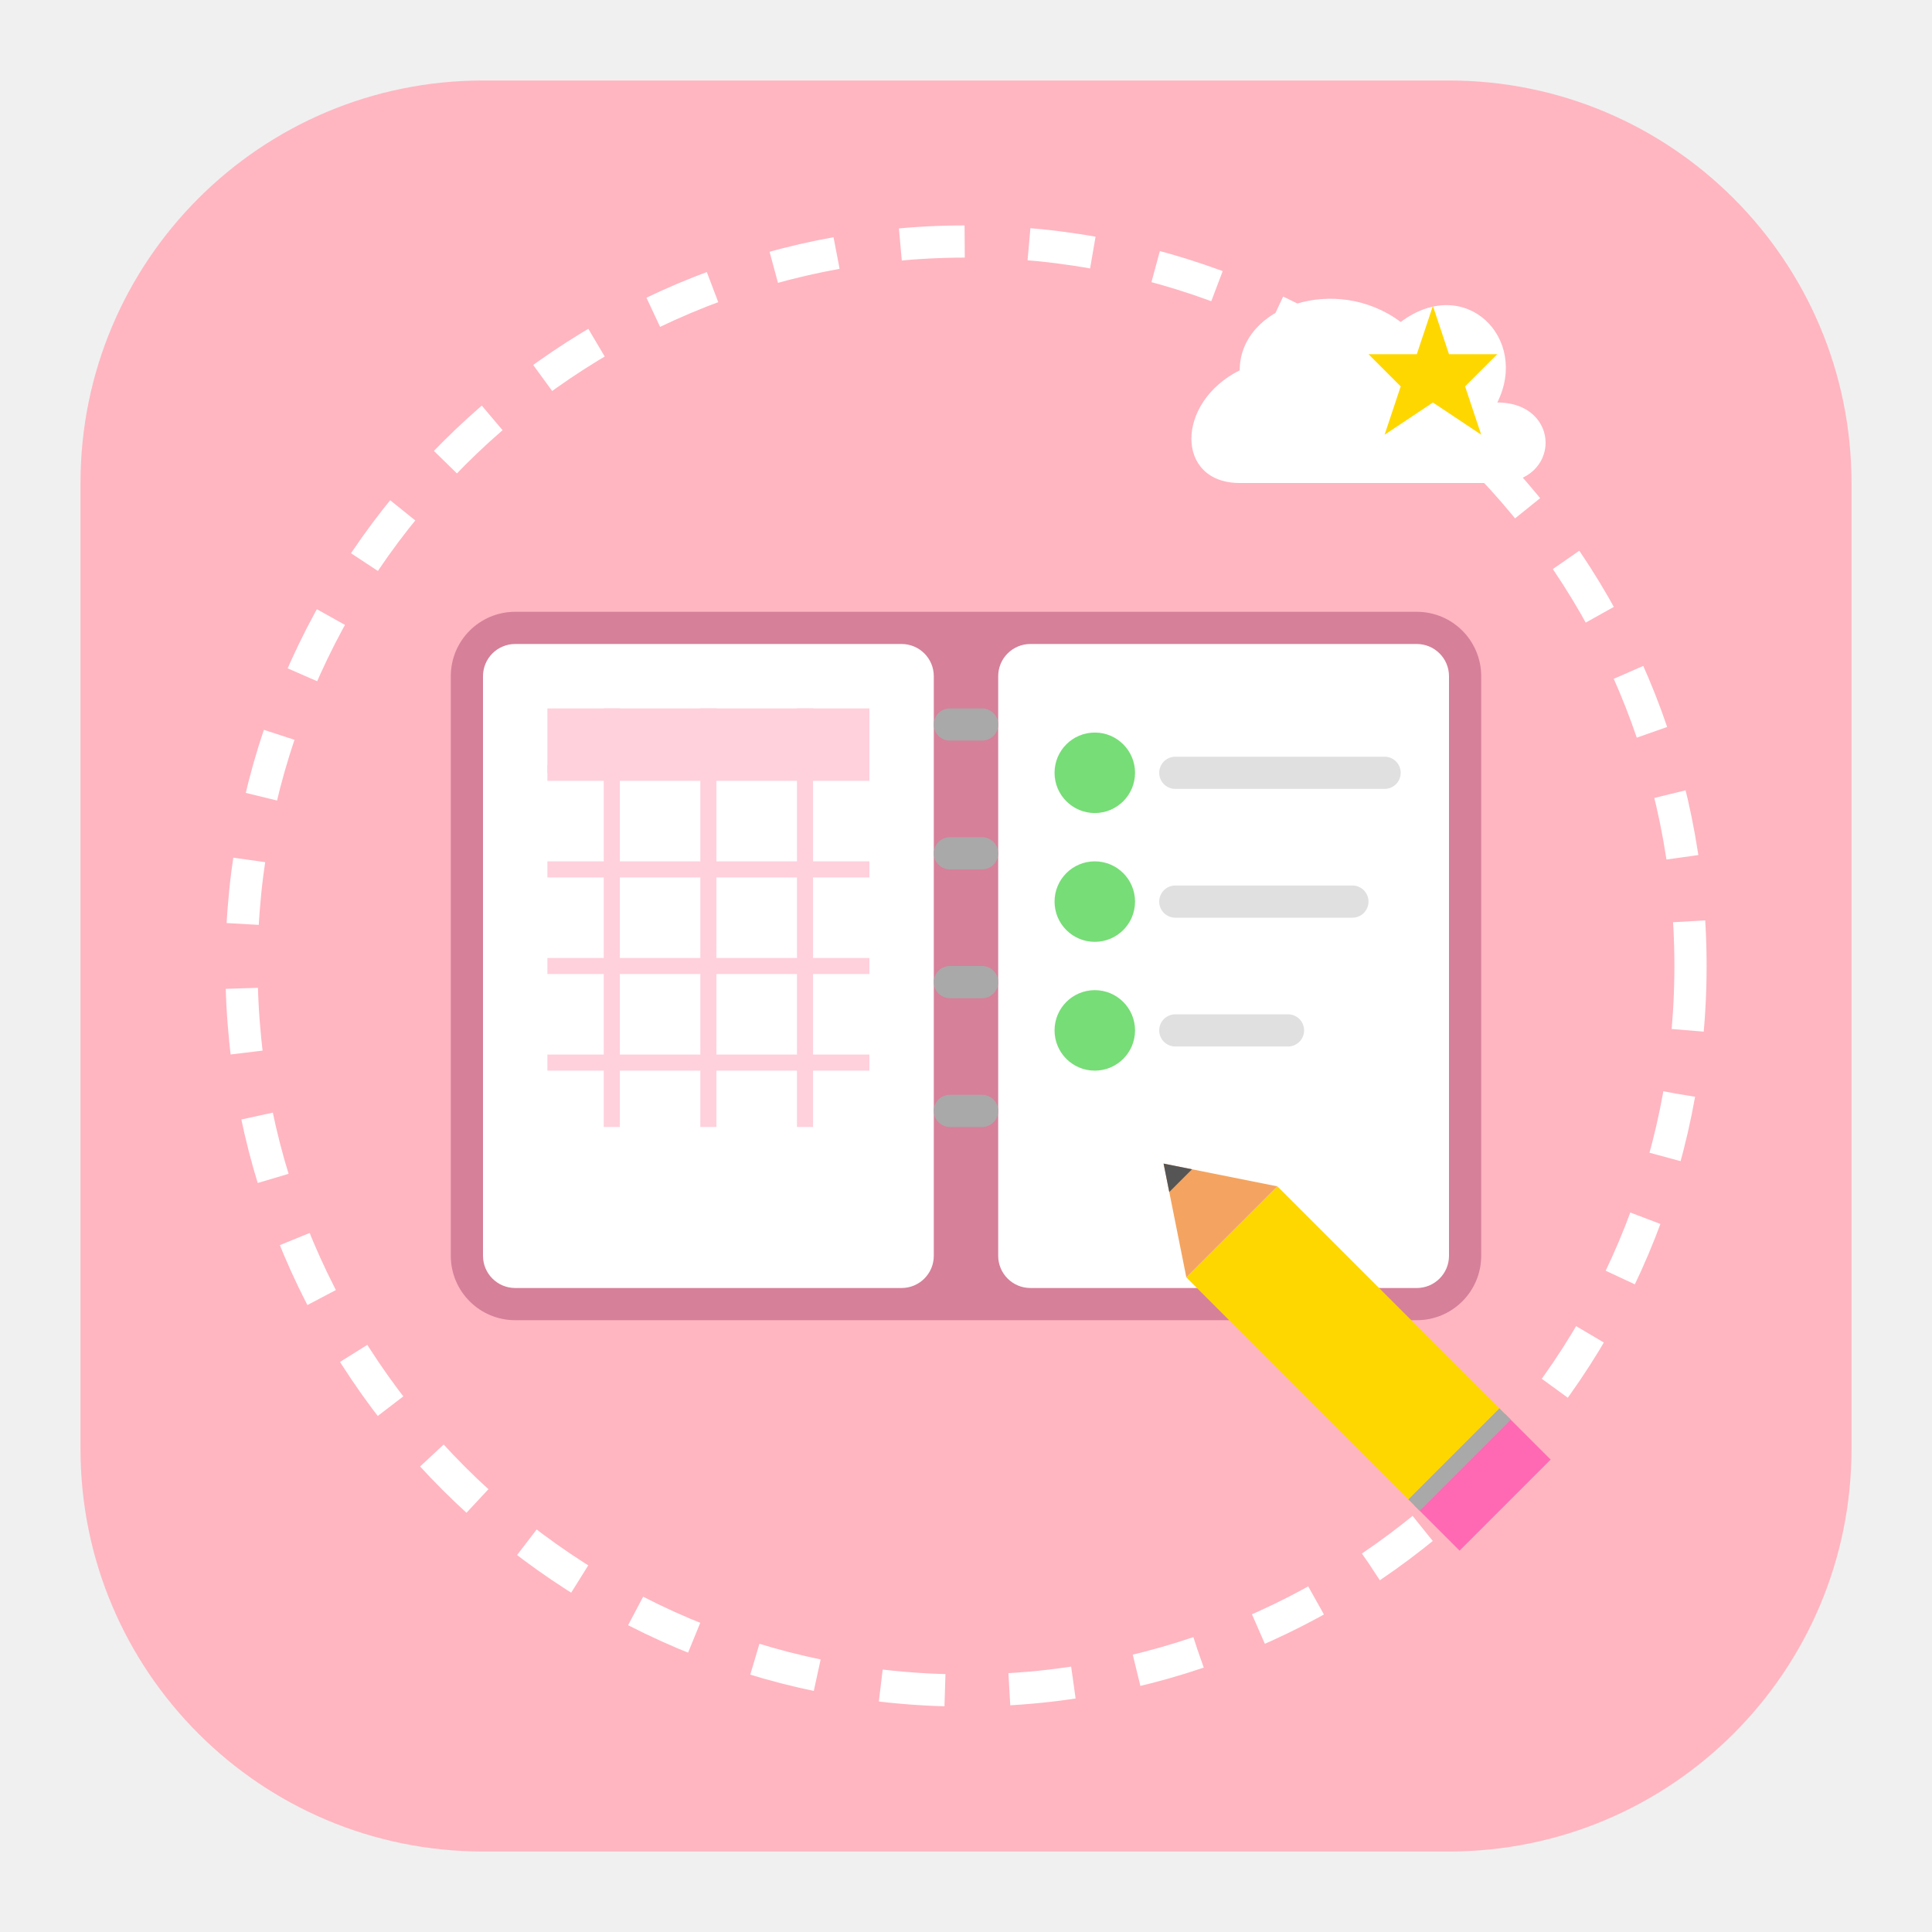
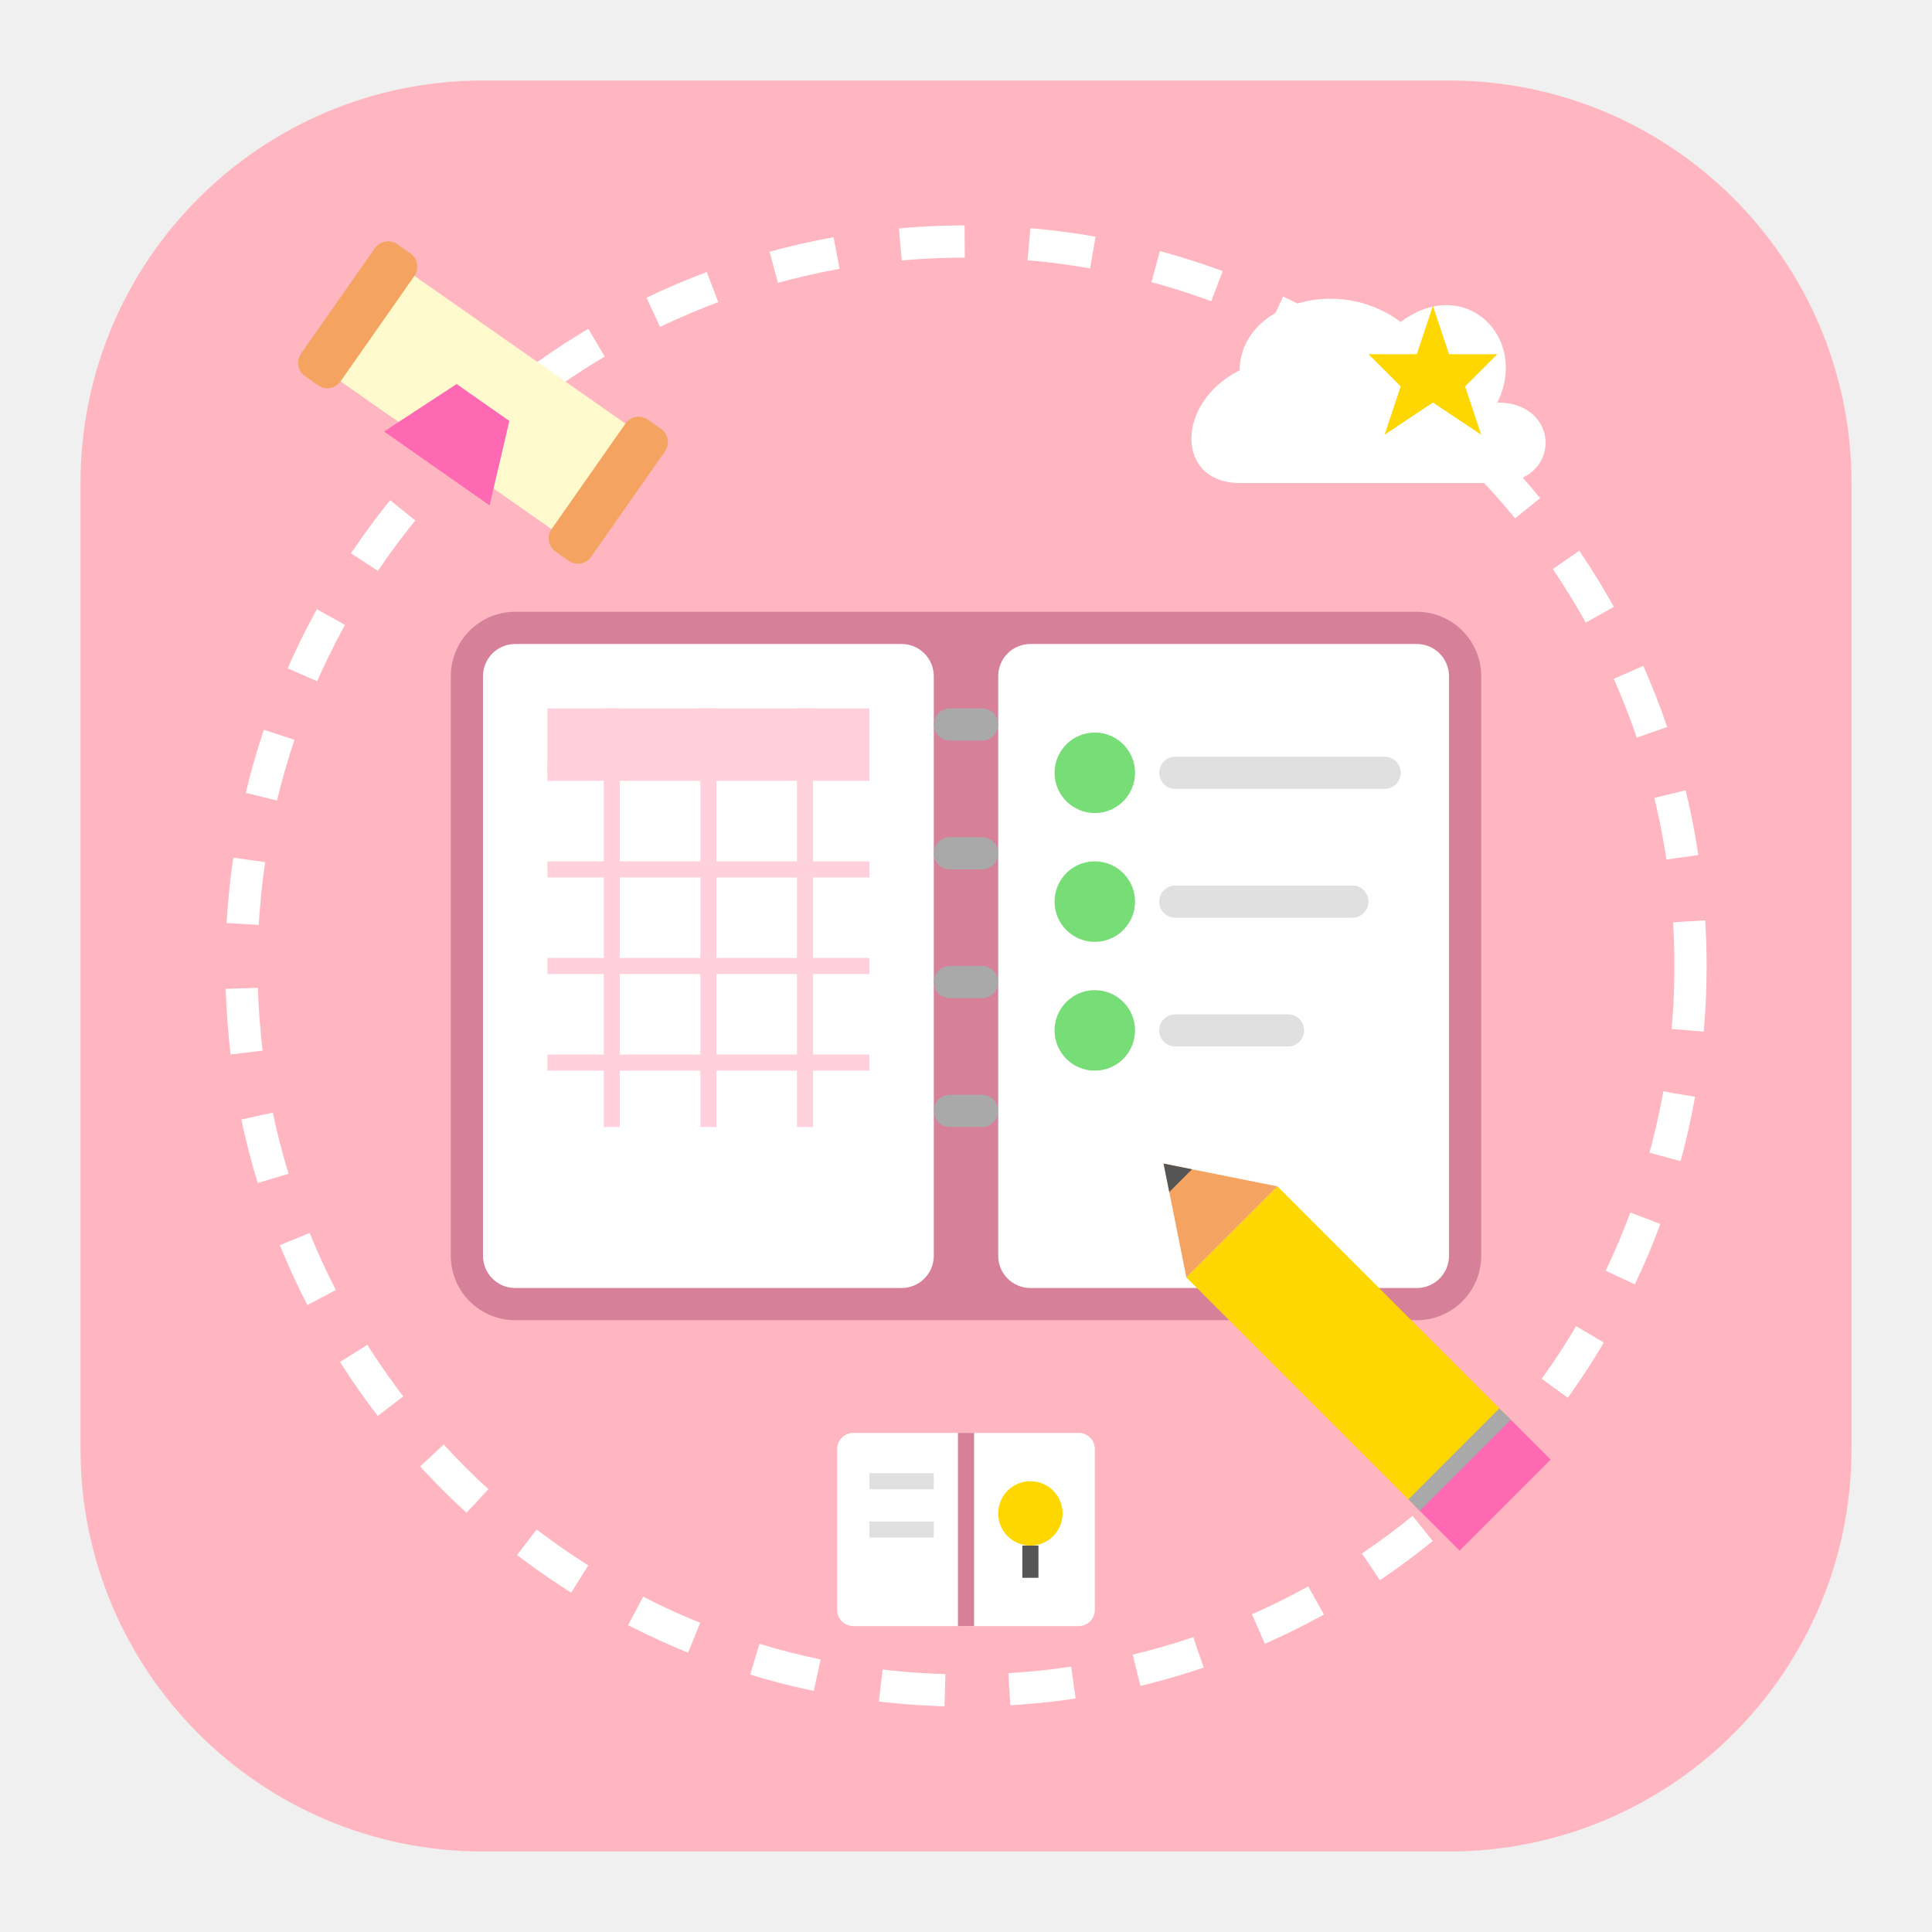
<svg xmlns="http://www.w3.org/2000/svg" viewBox="0 0 120 120" width="100%" height="100%">
  <rect x="5" y="5" width="110" height="110" rx="25" fill="#FFB6C1" />
  <circle cx="60" cy="60" r="45" fill="none" stroke="#FFFFFF" stroke-width="2" stroke-dasharray="4 4" />
  <rect x="28" y="38" width="64" height="44" rx="4" fill="#D6809A" />
  <rect x="30" y="40" width="28" height="40" rx="2" fill="#FFFFFF" />
  <path d="M 34 48 L 54 48 M 34 54 L 54 54 M 34 60 L 54 60 M 34 66 L 54 66 M 38 44 L 38 70 M 44 44 L 44 70 M 50 44 L 50 70" stroke="#FFD1DC" stroke-width="1" />
  <rect x="34" y="44" width="20" height="4" fill="#FFD1DC" />
  <rect x="62" y="40" width="28" height="40" rx="2" fill="#FFFFFF" />
  <circle cx="68" cy="48" r="2.5" fill="#77DD77" />
  <line x1="73" y1="48" x2="86" y2="48" stroke="#E0E0E0" stroke-width="2" stroke-linecap="round" />
  <circle cx="68" cy="56" r="2.5" fill="#77DD77" />
  <line x1="73" y1="56" x2="84" y2="56" stroke="#E0E0E0" stroke-width="2" stroke-linecap="round" />
  <circle cx="68" cy="64" r="2.5" fill="#77DD77" />
  <line x1="73" y1="64" x2="80" y2="64" stroke="#E0E0E0" stroke-width="2" stroke-linecap="round" />
  <rect x="58" y="44" width="4" height="2" rx="1" fill="#A9A9A9" />
  <rect x="58" y="52" width="4" height="2" rx="1" fill="#A9A9A9" />
  <rect x="58" y="60" width="4" height="2" rx="1" fill="#A9A9A9" />
  <rect x="58" y="68" width="4" height="2" rx="1" fill="#A9A9A9" />
  <g transform="translate(85, 85) rotate(-45)">
    <rect x="-4" y="-12" width="8" height="20" fill="#FFD700" />
    <polygon points="-4,-12 4,-12 0,-18" fill="#F4A460" />
    <polygon points="-1,-16.5 1,-16.5 0,-18" fill="#555" />
    <rect x="-4" y="8" width="8" height="4" fill="#FF69B4" />
    <line x1="-4" y1="8" x2="4" y2="8" stroke="#A9A9A9" stroke-width="1" />
  </g>
  <g transform="translate(85, 25)">
    <path d="M -8 5 C -12 5 -12 0 -8 -2 C -8 -6 -2 -8 2 -5 C 6 -8 10 -4 8 0 C 12 0 12 5 8 5 Z" fill="#FFFFFF" />
    <polygon points="4,-6 5,-3 8,-3 6,-1 7,2 4,0 1,2 2,-1 0,-3 3,-3" fill="#FFD700" />
  </g>
+   <g transform="translate(30, 25) rotate(35)">
+     <rect x="-10" y="-4" width="20" height="8" rx="2" fill="#FFFACD" />
+     <rect x="-11" y="-5" width="3" height="10" rx="1" fill="#F4A460" />
+     <rect x="8" y="-5" width="3" height="10" rx="1" fill="#F4A460" />
+     <path d="M -2 0 L 2 0 L 4 5 L -4 5 Z" fill="#FF69B4" />
+   </g>
+   <g transform="translate(60, 95)">
+     <rect x="-8" y="-6" width="16" height="12" rx="1" fill="#FFF" />
+     <line x1="0" y1="-6" x2="0" y2="6" stroke="#D6809A" stroke-width="1" />
+     <line x1="-6" y1="-3" x2="-2" y2="-3" stroke="#E0E0E0" stroke-width="1" />
+     <line x1="-6" y1="0" x2="-2" y2="0" stroke="#E0E0E0" stroke-width="1" />
+     <circle cx="4" cy="-1" r="2" fill="#FFD700" />
+     <line x1="4" y1="1" x2="4" y2="3" stroke="#555" stroke-width="1" />
+   </g>
</svg>
